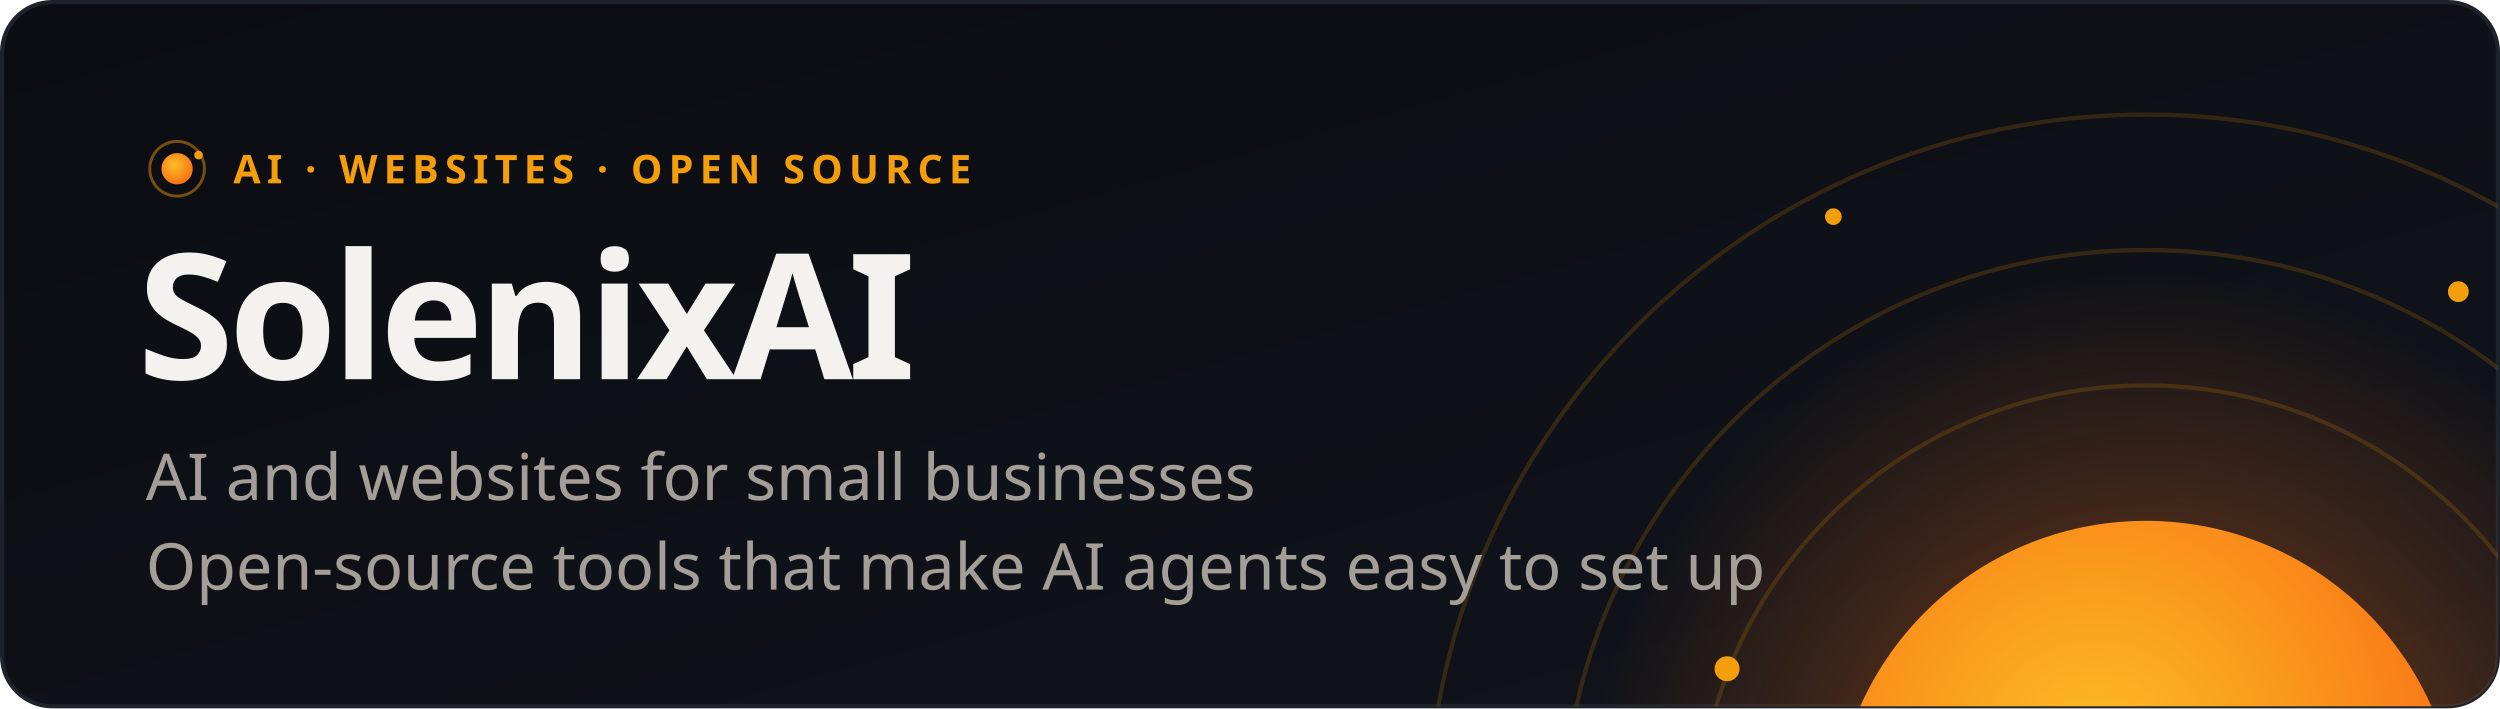
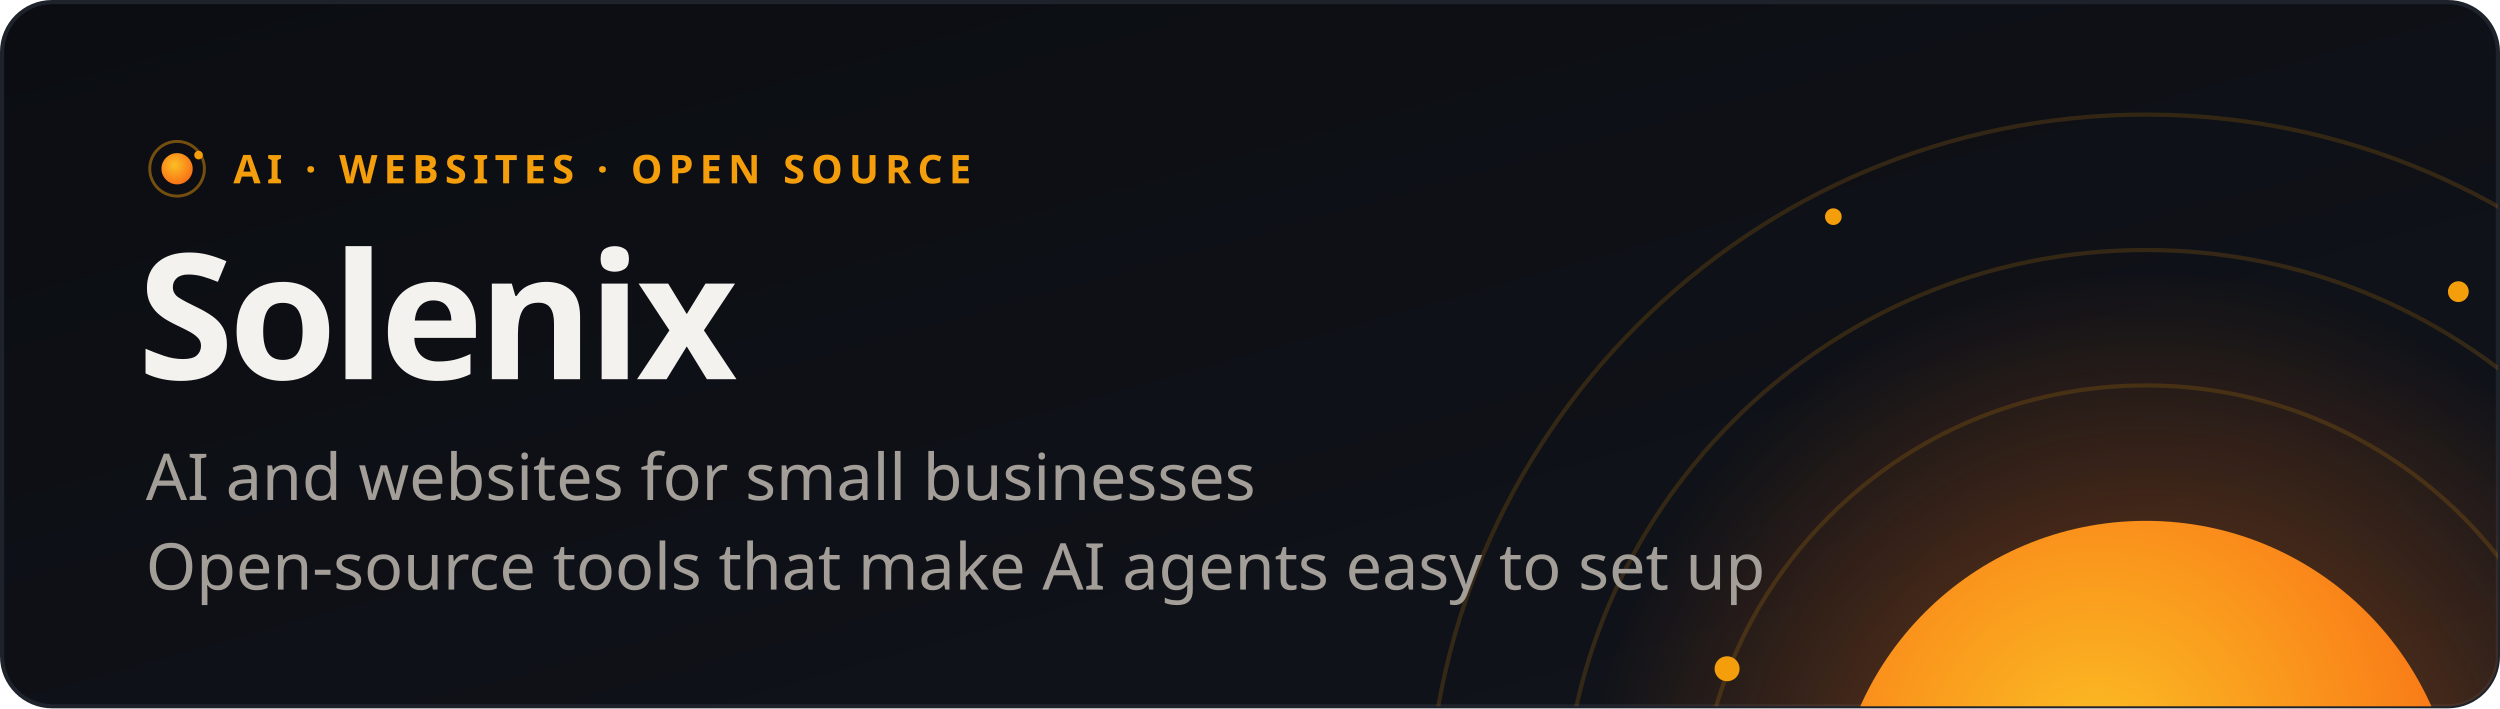
- <svg xmlns="http://www.w3.org/2000/svg" width="1200" height="340" viewBox="0 0 1200 340" role="img" aria-label="SolenixAI. AI and websites for small businesses. Open-source tools that make AI agents easy to set up.">
+ <svg xmlns="http://www.w3.org/2000/svg" width="1200" height="340" viewBox="0 0 1200 340" role="img" aria-label="Solenix. AI and websites for small businesses. Open-source tools that make AI agents easy to set up.">
  <defs>
    <linearGradient id="bgd" x1="0" y1="0" x2="1" y2="1">
      <stop offset="0" stop-color="#0b0d12" />
      <stop offset="1" stop-color="#11141b" />
    </linearGradient>
    <radialGradient id="sund" cx=".42" cy=".38" r=".62">
      <stop offset="0" stop-color="#fbbf24" />
      <stop offset="1" stop-color="#f97316" />
    </radialGradient>
    <radialGradient id="glowd" cx=".5" cy=".5" r=".5">
      <stop offset=".55" stop-color="#f97316" stop-opacity=".22" />
      <stop offset="1" stop-color="#f97316" stop-opacity="0" />
    </radialGradient>
    <clipPath id="cardd">
      <rect x="1" y="1" width="1198" height="338" rx="24" />
    </clipPath>
  </defs>
  <rect x="1" y="1" width="1198" height="338" rx="24" fill="url(#bgd)" stroke="#1e222b" stroke-width="2" />
  <g clip-path="url(#cardd)">
    <circle cx="1030" cy="400" r="270" fill="url(#glowd)" />
    <g fill="none" stroke="#f59e0b" stroke-opacity=".16" stroke-width="2">
      <circle cx="1030" cy="400" r="215" />
      <circle cx="1030" cy="400" r="280" />
      <circle cx="1030" cy="400" r="345" />
    </g>
    <circle cx="1030" cy="400" r="150" fill="url(#sund)" />
    <g fill="#f59e0b">
      <circle cx="829" cy="321" r="6" />
      <circle cx="1180" cy="140" r="5" />
      <circle cx="880" cy="104" r="4" />
    </g>
  </g>
  <g transform="translate(70 66) scale(0.9375)">
    <circle cx="16" cy="16" r="14" fill="none" stroke="#f59e0b" stroke-opacity=".45" stroke-width="1.5" />
    <circle cx="16" cy="16" r="8" fill="url(#sund)" />
    <circle cx="27" cy="9" r="2.2" fill="#f59e0b" />
  </g>
  <g font-family="-apple-system, BlinkMacSystemFont, 'Segoe UI', 'Noto Sans', Helvetica, Arial, sans-serif">
    <text x="112" y="88" font-size="19" font-weight="600" letter-spacing="3" fill="#f59e0b">AI · WEBSITES · OPEN SOURCE</text>
-     <text x="66" y="182" font-size="84" font-weight="700" letter-spacing="-2.5" fill="#f4f2ee">SolenixAI</text>
+     <text x="66" y="182" font-size="84" font-weight="700" letter-spacing="-2.5" fill="#f4f2ee">Solenix</text>
    <text x="70" y="240" font-size="31" fill="#a39e97">AI and websites for small businesses</text>
    <text x="70" y="283" font-size="31" fill="#a39e97">Open-source tools that make AI agents easy to set up</text>
  </g>
</svg>
